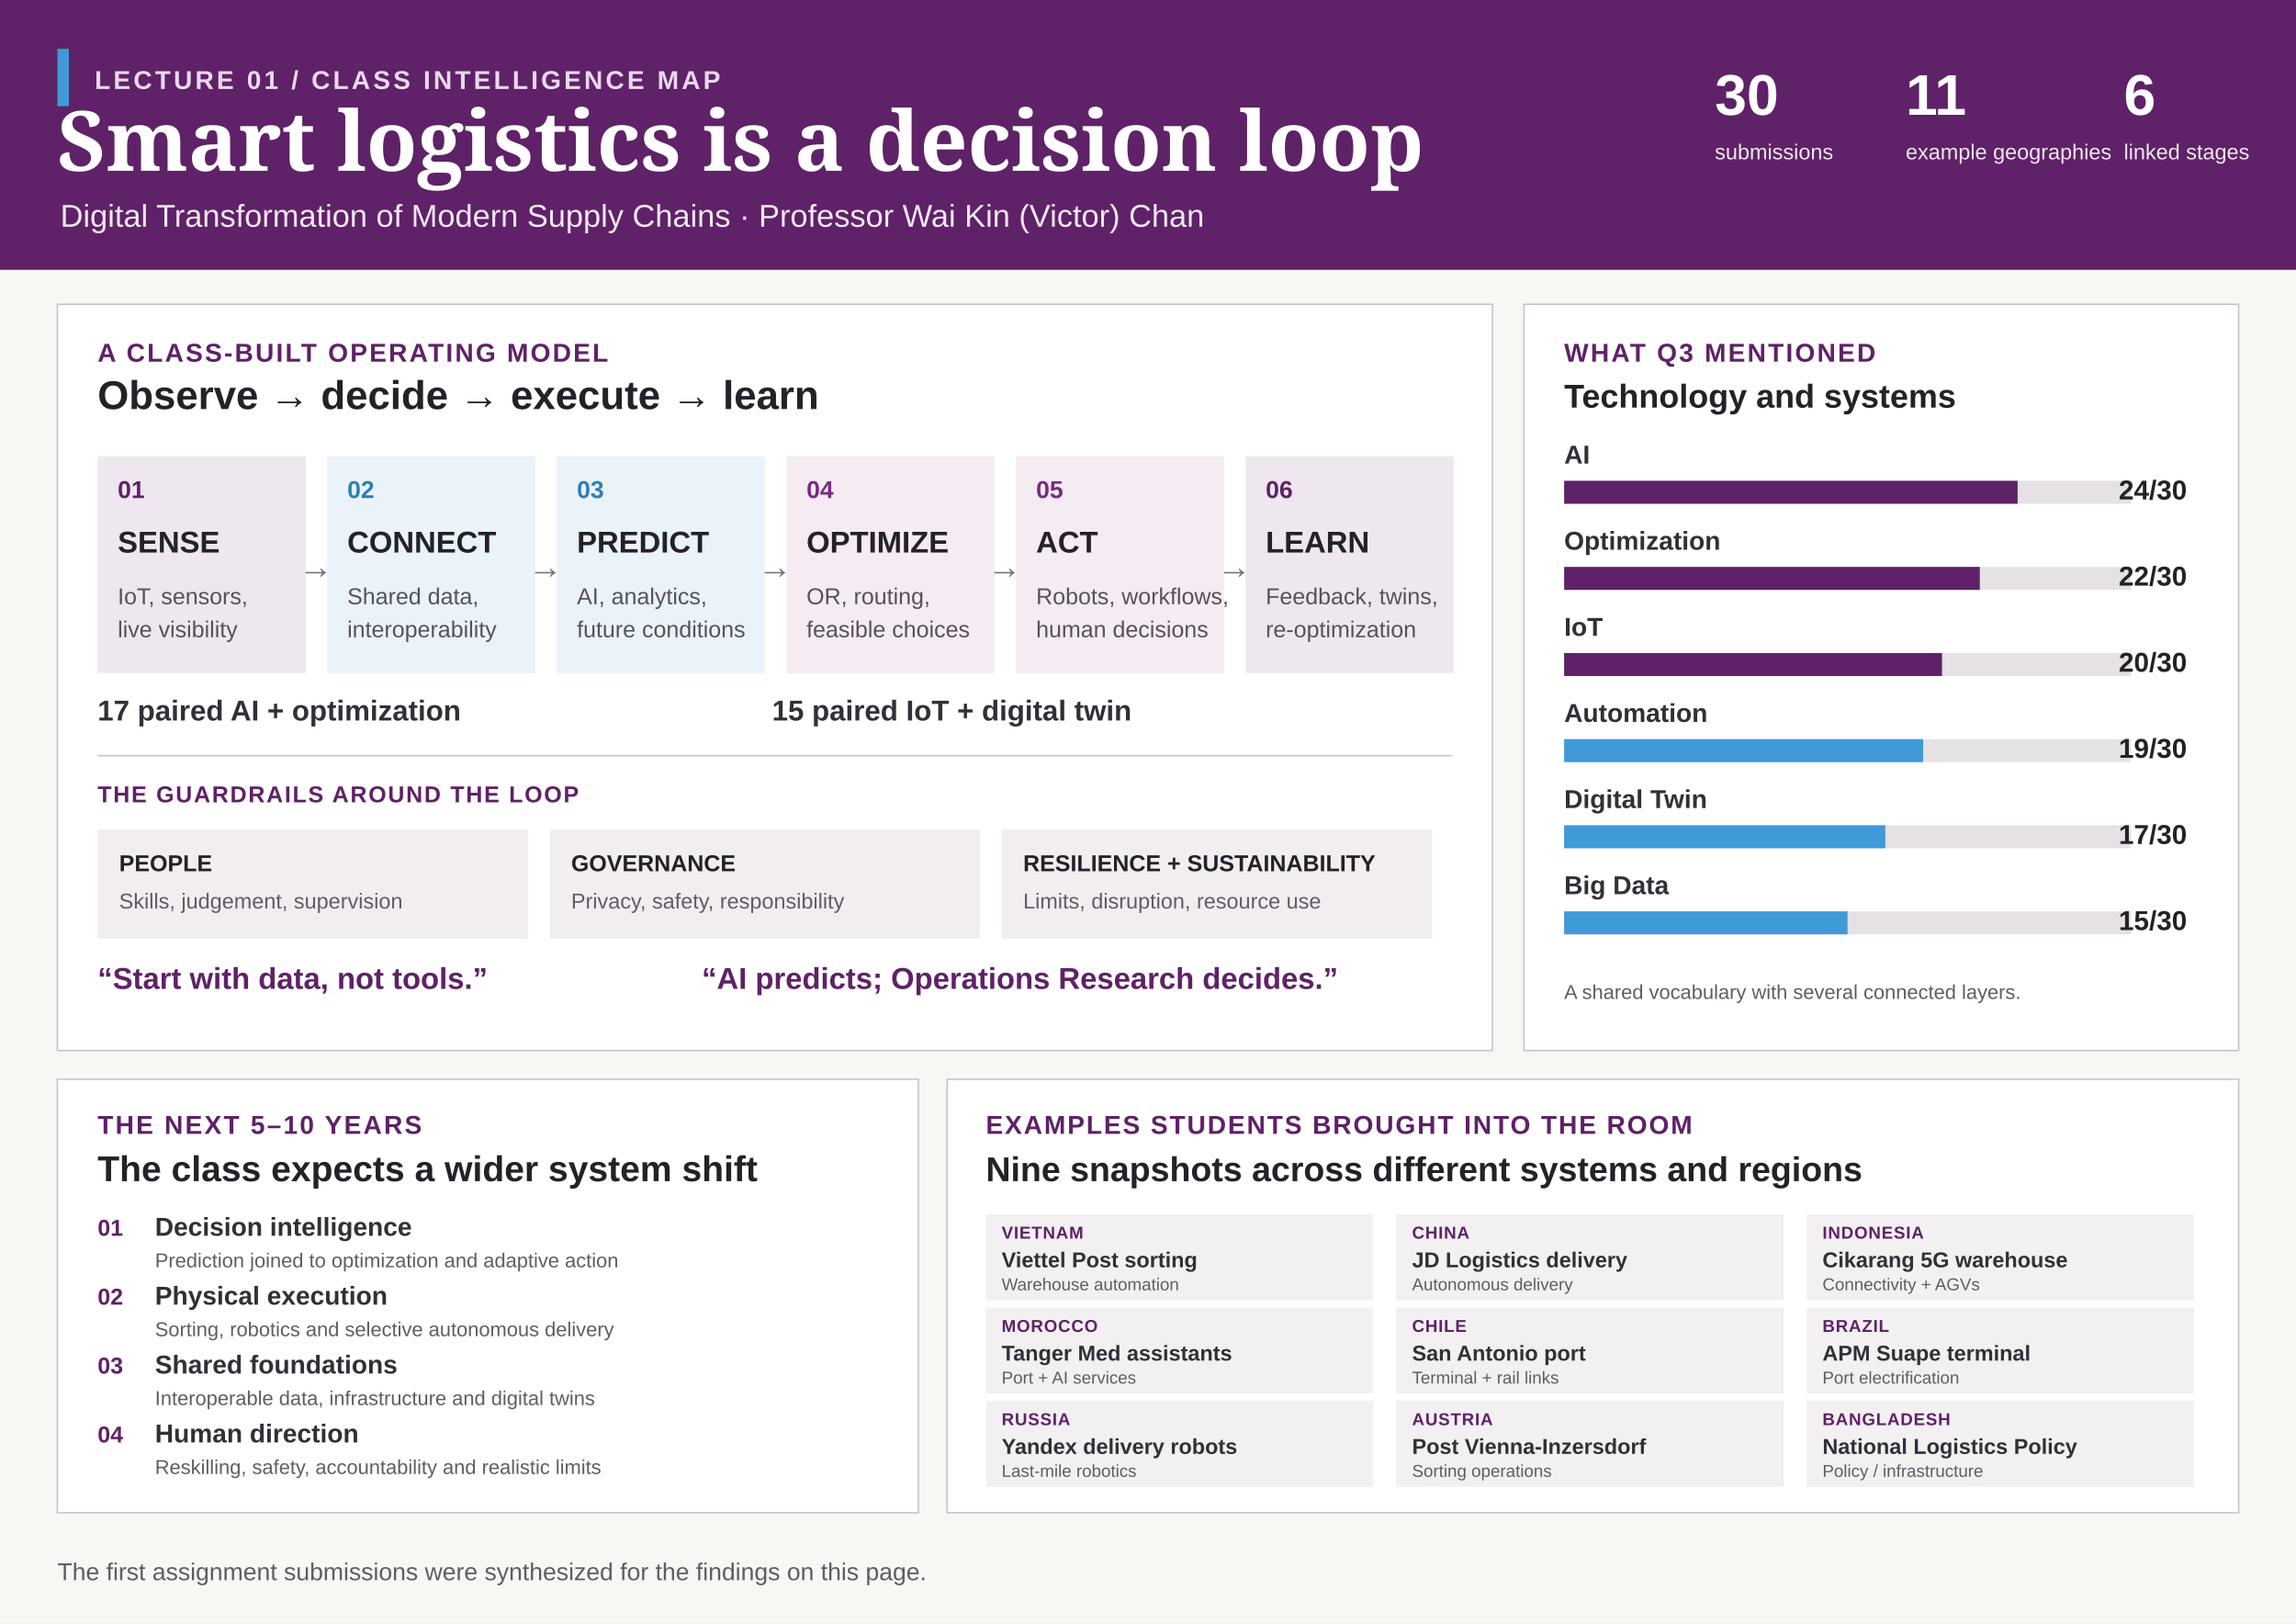
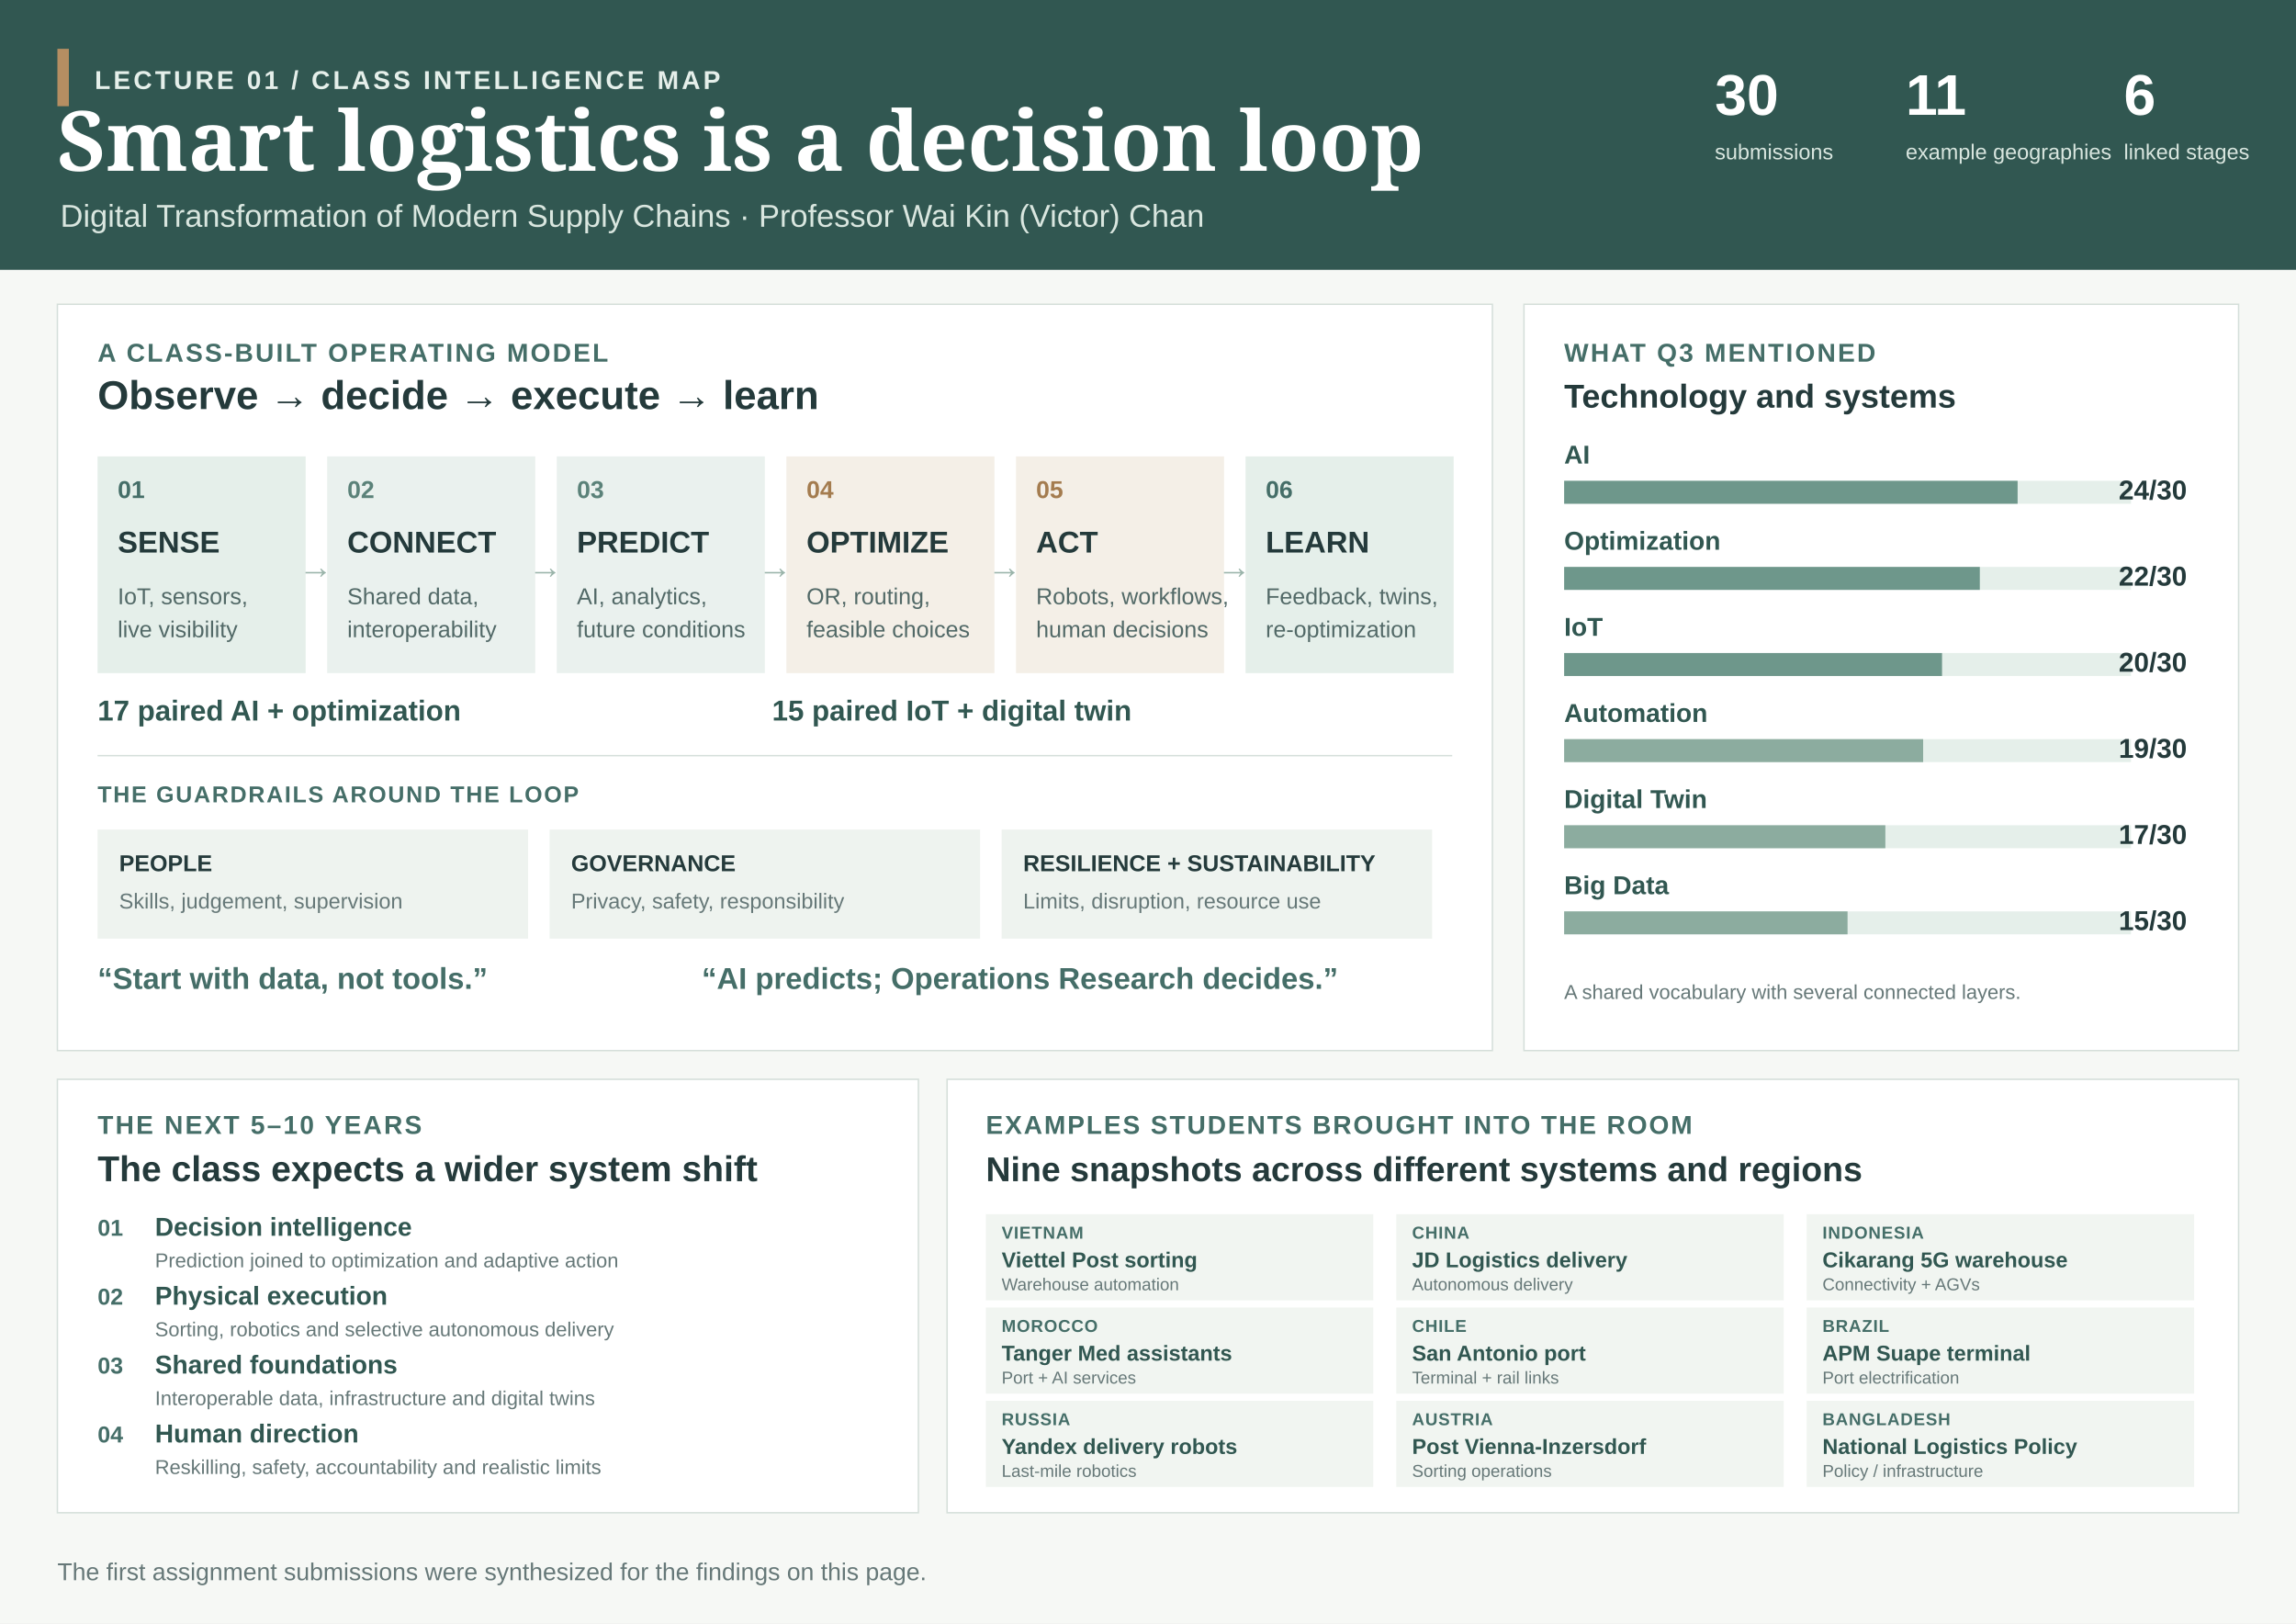
<svg xmlns="http://www.w3.org/2000/svg" width="1600" height="1131" viewBox="0 0 1600 1131" role="img" aria-label="Class Smart Logistics Intelligence Map">
-   <rect x="0" y="0" width="1600" height="1131" rx="0" fill="#F8F7F3" stroke="none" stroke-width="1" />
-   <rect x="0" y="0" width="1600" height="188" rx="0" fill="#5F2167" stroke="none" stroke-width="1" />
-   <rect x="40" y="34" width="8" height="40" rx="0" fill="#409AD8" stroke="none" stroke-width="1" />
-   <text x="66" y="62" fill="#E9D9ED" font-family="Segoe UI, Arial, sans-serif" font-size="18" font-weight="700" text-anchor="start" letter-spacing="2">LECTURE 01  /  CLASS INTELLIGENCE MAP</text>
+   <rect x="0" y="0" width="1600" height="1131" rx="0" fill="#F6F8F5" stroke="none" stroke-width="1" />
+   <rect x="0" y="0" width="1600" height="188" rx="0" fill="#315751" stroke="none" stroke-width="1" />
+   <rect x="40" y="34" width="8" height="40" rx="0" fill="#B58E62" stroke="none" stroke-width="1" />
+   <text x="66" y="62" fill="#E5EFEA" font-family="Segoe UI, Arial, sans-serif" font-size="18" font-weight="700" text-anchor="start" letter-spacing="2">LECTURE 01  /  CLASS INTELLIGENCE MAP</text>
  <text x="40" y="119" fill="#FFFFFF" font-family="Georgia, serif" font-size="58" font-weight="750" text-anchor="start">Smart logistics is a decision loop</text>
-   <text x="42" y="158" fill="#F0E7F1" font-family="Segoe UI, Arial, sans-serif" font-size="22" font-weight="400" text-anchor="start">Digital Transformation of Modern Supply Chains · Professor Wai Kin (Victor) Chan</text>
+   <text x="42" y="158" fill="#D9E6DF" font-family="Segoe UI, Arial, sans-serif" font-size="22" font-weight="400" text-anchor="start">Digital Transformation of Modern Supply Chains · Professor Wai Kin (Victor) Chan</text>
  <text x="1195" y="80" fill="#FFFFFF" font-family="Segoe UI, Arial, sans-serif" font-size="40" font-weight="750" text-anchor="start">30</text>
-   <text x="1195" y="111" fill="#F0E7F1" font-family="Segoe UI, Arial, sans-serif" font-size="15" font-weight="400" text-anchor="start">submissions</text>
+   <text x="1195" y="111" fill="#D9E6DF" font-family="Segoe UI, Arial, sans-serif" font-size="15" font-weight="400" text-anchor="start">submissions</text>
  <text x="1328" y="80" fill="#FFFFFF" font-family="Segoe UI, Arial, sans-serif" font-size="40" font-weight="750" text-anchor="start">11</text>
-   <text x="1328" y="111" fill="#F0E7F1" font-family="Segoe UI, Arial, sans-serif" font-size="15" font-weight="400" text-anchor="start">example geographies</text>
+   <text x="1328" y="111" fill="#D9E6DF" font-family="Segoe UI, Arial, sans-serif" font-size="15" font-weight="400" text-anchor="start">example geographies</text>
  <text x="1480" y="80" fill="#FFFFFF" font-family="Segoe UI, Arial, sans-serif" font-size="40" font-weight="750" text-anchor="start">6</text>
-   <text x="1480" y="111" fill="#F0E7F1" font-family="Segoe UI, Arial, sans-serif" font-size="15" font-weight="400" text-anchor="start">linked stages</text>
-   <rect x="40" y="212" width="1000" height="520" rx="0" fill="#FFFFFF" stroke="#C8C0C9" stroke-width="1" />
-   <text x="68" y="252" fill="#5F2167" font-family="Segoe UI, Arial, sans-serif" font-size="18" font-weight="750" text-anchor="start" letter-spacing="1.4">A CLASS-BUILT OPERATING MODEL</text>
-   <text x="68" y="285" fill="#242129" font-family="Segoe UI, Arial, sans-serif" font-size="28" font-weight="700" text-anchor="start">Observe → decide → execute → learn</text>
-   <rect x="68" y="318" width="145" height="151" rx="0" fill="#EEE7EF" stroke="none" stroke-width="1" />
-   <text x="82" y="347" fill="#5F2167" font-family="Segoe UI, Arial, sans-serif" font-size="17" font-weight="800" text-anchor="start">01</text>
-   <text x="82" y="385" fill="#242129" font-family="Segoe UI, Arial, sans-serif" font-size="21" font-weight="800" text-anchor="start">SENSE</text>
-   <text x="82" y="421" fill="#57515B" font-family="Segoe UI, Arial, sans-serif" font-size="16" font-weight="400" text-anchor="start">IoT, sensors,</text>
-   <text x="82" y="444" fill="#57515B" font-family="Segoe UI, Arial, sans-serif" font-size="16" font-weight="400" text-anchor="start">live visibility</text>
-   <text x="220" y="403" fill="#7A6F7D" font-family="Segoe UI, Arial, sans-serif" font-size="24" font-weight="700" text-anchor="middle">→</text>
-   <rect x="228" y="318" width="145" height="151" rx="0" fill="#EAF3F9" stroke="none" stroke-width="1" />
-   <text x="242" y="347" fill="#2D7FB5" font-family="Segoe UI, Arial, sans-serif" font-size="17" font-weight="800" text-anchor="start">02</text>
-   <text x="242" y="385" fill="#242129" font-family="Segoe UI, Arial, sans-serif" font-size="21" font-weight="800" text-anchor="start">CONNECT</text>
-   <text x="242" y="421" fill="#57515B" font-family="Segoe UI, Arial, sans-serif" font-size="16" font-weight="400" text-anchor="start">Shared data,</text>
-   <text x="242" y="444" fill="#57515B" font-family="Segoe UI, Arial, sans-serif" font-size="16" font-weight="400" text-anchor="start">interoperability</text>
-   <text x="380" y="403" fill="#7A6F7D" font-family="Segoe UI, Arial, sans-serif" font-size="24" font-weight="700" text-anchor="middle">→</text>
-   <rect x="388" y="318" width="145" height="151" rx="0" fill="#EAF3F9" stroke="none" stroke-width="1" />
-   <text x="402" y="347" fill="#2D7FB5" font-family="Segoe UI, Arial, sans-serif" font-size="17" font-weight="800" text-anchor="start">03</text>
-   <text x="402" y="385" fill="#242129" font-family="Segoe UI, Arial, sans-serif" font-size="21" font-weight="800" text-anchor="start">PREDICT</text>
-   <text x="402" y="421" fill="#57515B" font-family="Segoe UI, Arial, sans-serif" font-size="16" font-weight="400" text-anchor="start">AI, analytics,</text>
-   <text x="402" y="444" fill="#57515B" font-family="Segoe UI, Arial, sans-serif" font-size="16" font-weight="400" text-anchor="start">future conditions</text>
-   <text x="540" y="403" fill="#7A6F7D" font-family="Segoe UI, Arial, sans-serif" font-size="24" font-weight="700" text-anchor="middle">→</text>
-   <rect x="548" y="318" width="145" height="151" rx="0" fill="#F4EBF3" stroke="none" stroke-width="1" />
-   <text x="562" y="347" fill="#7A2A83" font-family="Segoe UI, Arial, sans-serif" font-size="17" font-weight="800" text-anchor="start">04</text>
-   <text x="562" y="385" fill="#242129" font-family="Segoe UI, Arial, sans-serif" font-size="21" font-weight="800" text-anchor="start">OPTIMIZE</text>
-   <text x="562" y="421" fill="#57515B" font-family="Segoe UI, Arial, sans-serif" font-size="16" font-weight="400" text-anchor="start">OR, routing,</text>
-   <text x="562" y="444" fill="#57515B" font-family="Segoe UI, Arial, sans-serif" font-size="16" font-weight="400" text-anchor="start">feasible choices</text>
-   <text x="700" y="403" fill="#7A6F7D" font-family="Segoe UI, Arial, sans-serif" font-size="24" font-weight="700" text-anchor="middle">→</text>
-   <rect x="708" y="318" width="145" height="151" rx="0" fill="#F4EBF3" stroke="none" stroke-width="1" />
-   <text x="722" y="347" fill="#7A2A83" font-family="Segoe UI, Arial, sans-serif" font-size="17" font-weight="800" text-anchor="start">05</text>
-   <text x="722" y="385" fill="#242129" font-family="Segoe UI, Arial, sans-serif" font-size="21" font-weight="800" text-anchor="start">ACT</text>
-   <text x="722" y="421" fill="#57515B" font-family="Segoe UI, Arial, sans-serif" font-size="16" font-weight="400" text-anchor="start">Robots, workflows,</text>
-   <text x="722" y="444" fill="#57515B" font-family="Segoe UI, Arial, sans-serif" font-size="16" font-weight="400" text-anchor="start">human decisions</text>
-   <text x="860" y="403" fill="#7A6F7D" font-family="Segoe UI, Arial, sans-serif" font-size="24" font-weight="700" text-anchor="middle">→</text>
-   <rect x="868" y="318" width="145" height="151" rx="0" fill="#EEE7EF" stroke="none" stroke-width="1" />
-   <text x="882" y="347" fill="#5F2167" font-family="Segoe UI, Arial, sans-serif" font-size="17" font-weight="800" text-anchor="start">06</text>
-   <text x="882" y="385" fill="#242129" font-family="Segoe UI, Arial, sans-serif" font-size="21" font-weight="800" text-anchor="start">LEARN</text>
-   <text x="882" y="421" fill="#57515B" font-family="Segoe UI, Arial, sans-serif" font-size="16" font-weight="400" text-anchor="start">Feedback, twins,</text>
-   <text x="882" y="444" fill="#57515B" font-family="Segoe UI, Arial, sans-serif" font-size="16" font-weight="400" text-anchor="start">re-optimization</text>
-   <text x="68" y="502" fill="#332F38" font-family="Segoe UI, Arial, sans-serif" font-size="20" font-weight="750" text-anchor="start">17 paired AI + optimization</text>
-   <text x="538" y="502" fill="#332F38" font-family="Segoe UI, Arial, sans-serif" font-size="20" font-weight="750" text-anchor="start">15 paired IoT + digital twin</text>
-   <rect x="68" y="526" width="944" height="1" rx="0" fill="#C8C0C9" stroke="none" stroke-width="1" />
-   <text x="68" y="559" fill="#5F2167" font-family="Segoe UI, Arial, sans-serif" font-size="16" font-weight="750" text-anchor="start" letter-spacing="1.1">THE GUARDRAILS AROUND THE LOOP</text>
-   <rect x="68" y="578" width="300" height="76" rx="0" fill="#F1EDF1" stroke="none" stroke-width="1" />
-   <text x="83" y="607" fill="#242129" font-family="Segoe UI, Arial, sans-serif" font-size="16" font-weight="800" text-anchor="start">PEOPLE</text>
-   <text x="83" y="633" fill="#625B66" font-family="Segoe UI, Arial, sans-serif" font-size="15" font-weight="400" text-anchor="start">Skills, judgement, supervision</text>
-   <rect x="383" y="578" width="300" height="76" rx="0" fill="#F1EDF1" stroke="none" stroke-width="1" />
-   <text x="398" y="607" fill="#242129" font-family="Segoe UI, Arial, sans-serif" font-size="16" font-weight="800" text-anchor="start">GOVERNANCE</text>
-   <text x="398" y="633" fill="#625B66" font-family="Segoe UI, Arial, sans-serif" font-size="15" font-weight="400" text-anchor="start">Privacy, safety, responsibility</text>
-   <rect x="698" y="578" width="300" height="76" rx="0" fill="#F1EDF1" stroke="none" stroke-width="1" />
-   <text x="713" y="607" fill="#242129" font-family="Segoe UI, Arial, sans-serif" font-size="16" font-weight="800" text-anchor="start">RESILIENCE + SUSTAINABILITY</text>
-   <text x="713" y="633" fill="#625B66" font-family="Segoe UI, Arial, sans-serif" font-size="15" font-weight="400" text-anchor="start">Limits, disruption, resource use</text>
-   <text x="68" y="689" fill="#5F2167" font-family="Segoe UI, Arial, sans-serif" font-size="21" font-weight="650" text-anchor="start">“Start with data, not tools.”</text>
-   <text x="489" y="689" fill="#5F2167" font-family="Segoe UI, Arial, sans-serif" font-size="21" font-weight="650" text-anchor="start">“AI predicts; Operations Research decides.”</text>
-   <rect x="1062" y="212" width="498" height="520" rx="0" fill="#FFFFFF" stroke="#C8C0C9" stroke-width="1" />
-   <text x="1090" y="252" fill="#5F2167" font-family="Segoe UI, Arial, sans-serif" font-size="18" font-weight="750" text-anchor="start" letter-spacing="1.4">WHAT Q3 MENTIONED</text>
-   <text x="1090" y="284" fill="#242129" font-family="Segoe UI, Arial, sans-serif" font-size="23" font-weight="700" text-anchor="start">Technology and systems</text>
-   <text x="1090" y="323" fill="#332F38" font-family="Segoe UI, Arial, sans-serif" font-size="18" font-weight="650" text-anchor="start">AI</text>
-   <rect x="1090" y="335" width="395" height="16" rx="0" fill="#E5E1E5" stroke="none" stroke-width="1" />
-   <rect x="1090" y="335" width="316.0" height="16" rx="0" fill="#5F2167" stroke="none" stroke-width="1" />
-   <text x="1524" y="348" fill="#242129" font-family="Segoe UI, Arial, sans-serif" font-size="19" font-weight="750" text-anchor="end">24/30</text>
-   <text x="1090" y="383" fill="#332F38" font-family="Segoe UI, Arial, sans-serif" font-size="18" font-weight="650" text-anchor="start">Optimization</text>
-   <rect x="1090" y="395" width="395" height="16" rx="0" fill="#E5E1E5" stroke="none" stroke-width="1" />
-   <rect x="1090" y="395" width="289.667" height="16" rx="0" fill="#5F2167" stroke="none" stroke-width="1" />
-   <text x="1524" y="408" fill="#242129" font-family="Segoe UI, Arial, sans-serif" font-size="19" font-weight="750" text-anchor="end">22/30</text>
-   <text x="1090" y="443" fill="#332F38" font-family="Segoe UI, Arial, sans-serif" font-size="18" font-weight="650" text-anchor="start">IoT</text>
-   <rect x="1090" y="455" width="395" height="16" rx="0" fill="#E5E1E5" stroke="none" stroke-width="1" />
-   <rect x="1090" y="455" width="263.333" height="16" rx="0" fill="#5F2167" stroke="none" stroke-width="1" />
-   <text x="1524" y="468" fill="#242129" font-family="Segoe UI, Arial, sans-serif" font-size="19" font-weight="750" text-anchor="end">20/30</text>
-   <text x="1090" y="503" fill="#332F38" font-family="Segoe UI, Arial, sans-serif" font-size="18" font-weight="650" text-anchor="start">Automation</text>
-   <rect x="1090" y="515" width="395" height="16" rx="0" fill="#E5E1E5" stroke="none" stroke-width="1" />
-   <rect x="1090" y="515" width="250.167" height="16" rx="0" fill="#409AD8" stroke="none" stroke-width="1" />
-   <text x="1524" y="528" fill="#242129" font-family="Segoe UI, Arial, sans-serif" font-size="19" font-weight="750" text-anchor="end">19/30</text>
-   <text x="1090" y="563" fill="#332F38" font-family="Segoe UI, Arial, sans-serif" font-size="18" font-weight="650" text-anchor="start">Digital Twin</text>
-   <rect x="1090" y="575" width="395" height="16" rx="0" fill="#E5E1E5" stroke="none" stroke-width="1" />
-   <rect x="1090" y="575" width="223.833" height="16" rx="0" fill="#409AD8" stroke="none" stroke-width="1" />
-   <text x="1524" y="588" fill="#242129" font-family="Segoe UI, Arial, sans-serif" font-size="19" font-weight="750" text-anchor="end">17/30</text>
-   <text x="1090" y="623" fill="#332F38" font-family="Segoe UI, Arial, sans-serif" font-size="18" font-weight="650" text-anchor="start">Big Data</text>
-   <rect x="1090" y="635" width="395" height="16" rx="0" fill="#E5E1E5" stroke="none" stroke-width="1" />
-   <rect x="1090" y="635" width="197.5" height="16" rx="0" fill="#409AD8" stroke="none" stroke-width="1" />
-   <text x="1524" y="648" fill="#242129" font-family="Segoe UI, Arial, sans-serif" font-size="19" font-weight="750" text-anchor="end">15/30</text>
-   <text x="1090" y="696" fill="#625B66" font-family="Segoe UI, Arial, sans-serif" font-size="14" font-weight="400" text-anchor="start">A shared vocabulary with several connected layers.</text>
-   <rect x="40" y="752" width="600" height="302" rx="0" fill="#FFFFFF" stroke="#C8C0C9" stroke-width="1" />
-   <text x="68" y="790" fill="#5F2167" font-family="Segoe UI, Arial, sans-serif" font-size="18" font-weight="750" text-anchor="start" letter-spacing="1.4">THE NEXT 5–10 YEARS</text>
-   <text x="68" y="823" fill="#242129" font-family="Segoe UI, Arial, sans-serif" font-size="25" font-weight="700" text-anchor="start">The class expects a wider system shift</text>
-   <text x="68" y="861" fill="#5F2167" font-family="Segoe UI, Arial, sans-serif" font-size="16" font-weight="800" text-anchor="start">01</text>
-   <text x="108" y="861" fill="#332F38" font-family="Segoe UI, Arial, sans-serif" font-size="18" font-weight="700" text-anchor="start">Decision intelligence</text>
-   <text x="108" y="883" fill="#625B66" font-family="Segoe UI, Arial, sans-serif" font-size="14" font-weight="400" text-anchor="start">Prediction joined to optimization and adaptive action</text>
-   <text x="68" y="909" fill="#5F2167" font-family="Segoe UI, Arial, sans-serif" font-size="16" font-weight="800" text-anchor="start">02</text>
-   <text x="108" y="909" fill="#332F38" font-family="Segoe UI, Arial, sans-serif" font-size="18" font-weight="700" text-anchor="start">Physical execution</text>
-   <text x="108" y="931" fill="#625B66" font-family="Segoe UI, Arial, sans-serif" font-size="14" font-weight="400" text-anchor="start">Sorting, robotics and selective autonomous delivery</text>
-   <text x="68" y="957" fill="#5F2167" font-family="Segoe UI, Arial, sans-serif" font-size="16" font-weight="800" text-anchor="start">03</text>
-   <text x="108" y="957" fill="#332F38" font-family="Segoe UI, Arial, sans-serif" font-size="18" font-weight="700" text-anchor="start">Shared foundations</text>
-   <text x="108" y="979" fill="#625B66" font-family="Segoe UI, Arial, sans-serif" font-size="14" font-weight="400" text-anchor="start">Interoperable data, infrastructure and digital twins</text>
-   <text x="68" y="1005" fill="#5F2167" font-family="Segoe UI, Arial, sans-serif" font-size="16" font-weight="800" text-anchor="start">04</text>
-   <text x="108" y="1005" fill="#332F38" font-family="Segoe UI, Arial, sans-serif" font-size="18" font-weight="700" text-anchor="start">Human direction</text>
-   <text x="108" y="1027" fill="#625B66" font-family="Segoe UI, Arial, sans-serif" font-size="14" font-weight="400" text-anchor="start">Reskilling, safety, accountability and realistic limits</text>
-   <rect x="660" y="752" width="900" height="302" rx="0" fill="#FFFFFF" stroke="#C8C0C9" stroke-width="1" />
-   <text x="687" y="790" fill="#5F2167" font-family="Segoe UI, Arial, sans-serif" font-size="18" font-weight="750" text-anchor="start" letter-spacing="1.2">EXAMPLES STUDENTS BROUGHT INTO THE ROOM</text>
-   <text x="687" y="823" fill="#242129" font-family="Segoe UI, Arial, sans-serif" font-size="24" font-weight="700" text-anchor="start">Nine snapshots across different systems and regions</text>
-   <rect x="687" y="846" width="270" height="60" rx="0" fill="#F3F0F2" stroke="none" stroke-width="1" />
-   <text x="698" y="863" fill="#5F2167" font-family="Segoe UI, Arial, sans-serif" font-size="12" font-weight="800" text-anchor="start" letter-spacing="0.5">VIETNAM</text>
-   <text x="698" y="883" fill="#332F38" font-family="Segoe UI, Arial, sans-serif" font-size="15" font-weight="650" text-anchor="start">Viettel Post sorting</text>
-   <text x="698" y="899" fill="#625B66" font-family="Segoe UI, Arial, sans-serif" font-size="12" font-weight="400" text-anchor="start">Warehouse automation</text>
-   <rect x="973" y="846" width="270" height="60" rx="0" fill="#F3F0F2" stroke="none" stroke-width="1" />
-   <text x="984" y="863" fill="#5F2167" font-family="Segoe UI, Arial, sans-serif" font-size="12" font-weight="800" text-anchor="start" letter-spacing="0.5">CHINA</text>
-   <text x="984" y="883" fill="#332F38" font-family="Segoe UI, Arial, sans-serif" font-size="15" font-weight="650" text-anchor="start">JD Logistics delivery</text>
-   <text x="984" y="899" fill="#625B66" font-family="Segoe UI, Arial, sans-serif" font-size="12" font-weight="400" text-anchor="start">Autonomous delivery</text>
-   <rect x="1259" y="846" width="270" height="60" rx="0" fill="#F3F0F2" stroke="none" stroke-width="1" />
-   <text x="1270" y="863" fill="#5F2167" font-family="Segoe UI, Arial, sans-serif" font-size="12" font-weight="800" text-anchor="start" letter-spacing="0.5">INDONESIA</text>
-   <text x="1270" y="883" fill="#332F38" font-family="Segoe UI, Arial, sans-serif" font-size="15" font-weight="650" text-anchor="start">Cikarang 5G warehouse</text>
-   <text x="1270" y="899" fill="#625B66" font-family="Segoe UI, Arial, sans-serif" font-size="12" font-weight="400" text-anchor="start">Connectivity + AGVs</text>
-   <rect x="687" y="911" width="270" height="60" rx="0" fill="#F3F0F2" stroke="none" stroke-width="1" />
-   <text x="698" y="928" fill="#5F2167" font-family="Segoe UI, Arial, sans-serif" font-size="12" font-weight="800" text-anchor="start" letter-spacing="0.5">MOROCCO</text>
-   <text x="698" y="948" fill="#332F38" font-family="Segoe UI, Arial, sans-serif" font-size="15" font-weight="650" text-anchor="start">Tanger Med assistants</text>
-   <text x="698" y="964" fill="#625B66" font-family="Segoe UI, Arial, sans-serif" font-size="12" font-weight="400" text-anchor="start">Port + AI services</text>
-   <rect x="973" y="911" width="270" height="60" rx="0" fill="#F3F0F2" stroke="none" stroke-width="1" />
-   <text x="984" y="928" fill="#5F2167" font-family="Segoe UI, Arial, sans-serif" font-size="12" font-weight="800" text-anchor="start" letter-spacing="0.5">CHILE</text>
-   <text x="984" y="948" fill="#332F38" font-family="Segoe UI, Arial, sans-serif" font-size="15" font-weight="650" text-anchor="start">San Antonio port</text>
-   <text x="984" y="964" fill="#625B66" font-family="Segoe UI, Arial, sans-serif" font-size="12" font-weight="400" text-anchor="start">Terminal + rail links</text>
-   <rect x="1259" y="911" width="270" height="60" rx="0" fill="#F3F0F2" stroke="none" stroke-width="1" />
-   <text x="1270" y="928" fill="#5F2167" font-family="Segoe UI, Arial, sans-serif" font-size="12" font-weight="800" text-anchor="start" letter-spacing="0.5">BRAZIL</text>
-   <text x="1270" y="948" fill="#332F38" font-family="Segoe UI, Arial, sans-serif" font-size="15" font-weight="650" text-anchor="start">APM Suape terminal</text>
-   <text x="1270" y="964" fill="#625B66" font-family="Segoe UI, Arial, sans-serif" font-size="12" font-weight="400" text-anchor="start">Port electrification</text>
-   <rect x="687" y="976" width="270" height="60" rx="0" fill="#F3F0F2" stroke="none" stroke-width="1" />
-   <text x="698" y="993" fill="#5F2167" font-family="Segoe UI, Arial, sans-serif" font-size="12" font-weight="800" text-anchor="start" letter-spacing="0.5">RUSSIA</text>
-   <text x="698" y="1013" fill="#332F38" font-family="Segoe UI, Arial, sans-serif" font-size="15" font-weight="650" text-anchor="start">Yandex delivery robots</text>
-   <text x="698" y="1029" fill="#625B66" font-family="Segoe UI, Arial, sans-serif" font-size="12" font-weight="400" text-anchor="start">Last-mile robotics</text>
-   <rect x="973" y="976" width="270" height="60" rx="0" fill="#F3F0F2" stroke="none" stroke-width="1" />
-   <text x="984" y="993" fill="#5F2167" font-family="Segoe UI, Arial, sans-serif" font-size="12" font-weight="800" text-anchor="start" letter-spacing="0.5">AUSTRIA</text>
-   <text x="984" y="1013" fill="#332F38" font-family="Segoe UI, Arial, sans-serif" font-size="15" font-weight="650" text-anchor="start">Post Vienna-Inzersdorf</text>
-   <text x="984" y="1029" fill="#625B66" font-family="Segoe UI, Arial, sans-serif" font-size="12" font-weight="400" text-anchor="start">Sorting operations</text>
-   <rect x="1259" y="976" width="270" height="60" rx="0" fill="#F3F0F2" stroke="none" stroke-width="1" />
-   <text x="1270" y="993" fill="#5F2167" font-family="Segoe UI, Arial, sans-serif" font-size="12" font-weight="800" text-anchor="start" letter-spacing="0.5">BANGLADESH</text>
-   <text x="1270" y="1013" fill="#332F38" font-family="Segoe UI, Arial, sans-serif" font-size="15" font-weight="650" text-anchor="start">National Logistics Policy</text>
-   <text x="1270" y="1029" fill="#625B66" font-family="Segoe UI, Arial, sans-serif" font-size="12" font-weight="400" text-anchor="start">Policy / infrastructure</text>
-   <text x="40" y="1101" fill="#625B66" font-family="Segoe UI, Arial, sans-serif" font-size="17" font-weight="400" text-anchor="start">The first assignment submissions were synthesized for the findings on this page.</text>
+   <text x="1480" y="111" fill="#D9E6DF" font-family="Segoe UI, Arial, sans-serif" font-size="15" font-weight="400" text-anchor="start">linked stages</text>
+   <rect x="40" y="212" width="1000" height="520" rx="0" fill="#FFFFFF" stroke="#D5DFDA" stroke-width="1" />
+   <text x="68" y="252" fill="#456E68" font-family="Segoe UI, Arial, sans-serif" font-size="18" font-weight="750" text-anchor="start" letter-spacing="1.4">A CLASS-BUILT OPERATING MODEL</text>
+   <text x="68" y="285" fill="#243A3B" font-family="Segoe UI, Arial, sans-serif" font-size="28" font-weight="700" text-anchor="start">Observe → decide → execute → learn</text>
+   <rect x="68" y="318" width="145" height="151" rx="0" fill="#E5EFEA" stroke="none" stroke-width="1" />
+   <text x="82" y="347" fill="#456E68" font-family="Segoe UI, Arial, sans-serif" font-size="17" font-weight="800" text-anchor="start">01</text>
+   <text x="82" y="385" fill="#243A3B" font-family="Segoe UI, Arial, sans-serif" font-size="21" font-weight="800" text-anchor="start">SENSE</text>
+   <text x="82" y="421" fill="#526967" font-family="Segoe UI, Arial, sans-serif" font-size="16" font-weight="400" text-anchor="start">IoT, sensors,</text>
+   <text x="82" y="444" fill="#526967" font-family="Segoe UI, Arial, sans-serif" font-size="16" font-weight="400" text-anchor="start">live visibility</text>
+   <text x="220" y="403" fill="#9AB4AA" font-family="Segoe UI, Arial, sans-serif" font-size="24" font-weight="700" text-anchor="middle">→</text>
+   <rect x="228" y="318" width="145" height="151" rx="0" fill="#EAF1EE" stroke="none" stroke-width="1" />
+   <text x="242" y="347" fill="#5B8279" font-family="Segoe UI, Arial, sans-serif" font-size="17" font-weight="800" text-anchor="start">02</text>
+   <text x="242" y="385" fill="#243A3B" font-family="Segoe UI, Arial, sans-serif" font-size="21" font-weight="800" text-anchor="start">CONNECT</text>
+   <text x="242" y="421" fill="#526967" font-family="Segoe UI, Arial, sans-serif" font-size="16" font-weight="400" text-anchor="start">Shared data,</text>
+   <text x="242" y="444" fill="#526967" font-family="Segoe UI, Arial, sans-serif" font-size="16" font-weight="400" text-anchor="start">interoperability</text>
+   <text x="380" y="403" fill="#9AB4AA" font-family="Segoe UI, Arial, sans-serif" font-size="24" font-weight="700" text-anchor="middle">→</text>
+   <rect x="388" y="318" width="145" height="151" rx="0" fill="#EAF1EE" stroke="none" stroke-width="1" />
+   <text x="402" y="347" fill="#5B8279" font-family="Segoe UI, Arial, sans-serif" font-size="17" font-weight="800" text-anchor="start">03</text>
+   <text x="402" y="385" fill="#243A3B" font-family="Segoe UI, Arial, sans-serif" font-size="21" font-weight="800" text-anchor="start">PREDICT</text>
+   <text x="402" y="421" fill="#526967" font-family="Segoe UI, Arial, sans-serif" font-size="16" font-weight="400" text-anchor="start">AI, analytics,</text>
+   <text x="402" y="444" fill="#526967" font-family="Segoe UI, Arial, sans-serif" font-size="16" font-weight="400" text-anchor="start">future conditions</text>
+   <text x="540" y="403" fill="#9AB4AA" font-family="Segoe UI, Arial, sans-serif" font-size="24" font-weight="700" text-anchor="middle">→</text>
+   <rect x="548" y="318" width="145" height="151" rx="0" fill="#F4EFE7" stroke="none" stroke-width="1" />
+   <text x="562" y="347" fill="#A47C4F" font-family="Segoe UI, Arial, sans-serif" font-size="17" font-weight="800" text-anchor="start">04</text>
+   <text x="562" y="385" fill="#243A3B" font-family="Segoe UI, Arial, sans-serif" font-size="21" font-weight="800" text-anchor="start">OPTIMIZE</text>
+   <text x="562" y="421" fill="#526967" font-family="Segoe UI, Arial, sans-serif" font-size="16" font-weight="400" text-anchor="start">OR, routing,</text>
+   <text x="562" y="444" fill="#526967" font-family="Segoe UI, Arial, sans-serif" font-size="16" font-weight="400" text-anchor="start">feasible choices</text>
+   <text x="700" y="403" fill="#9AB4AA" font-family="Segoe UI, Arial, sans-serif" font-size="24" font-weight="700" text-anchor="middle">→</text>
+   <rect x="708" y="318" width="145" height="151" rx="0" fill="#F4EFE7" stroke="none" stroke-width="1" />
+   <text x="722" y="347" fill="#A47C4F" font-family="Segoe UI, Arial, sans-serif" font-size="17" font-weight="800" text-anchor="start">05</text>
+   <text x="722" y="385" fill="#243A3B" font-family="Segoe UI, Arial, sans-serif" font-size="21" font-weight="800" text-anchor="start">ACT</text>
+   <text x="722" y="421" fill="#526967" font-family="Segoe UI, Arial, sans-serif" font-size="16" font-weight="400" text-anchor="start">Robots, workflows,</text>
+   <text x="722" y="444" fill="#526967" font-family="Segoe UI, Arial, sans-serif" font-size="16" font-weight="400" text-anchor="start">human decisions</text>
+   <text x="860" y="403" fill="#9AB4AA" font-family="Segoe UI, Arial, sans-serif" font-size="24" font-weight="700" text-anchor="middle">→</text>
+   <rect x="868" y="318" width="145" height="151" rx="0" fill="#E5EFEA" stroke="none" stroke-width="1" />
+   <text x="882" y="347" fill="#456E68" font-family="Segoe UI, Arial, sans-serif" font-size="17" font-weight="800" text-anchor="start">06</text>
+   <text x="882" y="385" fill="#243A3B" font-family="Segoe UI, Arial, sans-serif" font-size="21" font-weight="800" text-anchor="start">LEARN</text>
+   <text x="882" y="421" fill="#526967" font-family="Segoe UI, Arial, sans-serif" font-size="16" font-weight="400" text-anchor="start">Feedback, twins,</text>
+   <text x="882" y="444" fill="#526967" font-family="Segoe UI, Arial, sans-serif" font-size="16" font-weight="400" text-anchor="start">re-optimization</text>
+   <text x="68" y="502" fill="#315751" font-family="Segoe UI, Arial, sans-serif" font-size="20" font-weight="750" text-anchor="start">17 paired AI + optimization</text>
+   <text x="538" y="502" fill="#315751" font-family="Segoe UI, Arial, sans-serif" font-size="20" font-weight="750" text-anchor="start">15 paired IoT + digital twin</text>
+   <rect x="68" y="526" width="944" height="1" rx="0" fill="#D5DFDA" stroke="none" stroke-width="1" />
+   <text x="68" y="559" fill="#456E68" font-family="Segoe UI, Arial, sans-serif" font-size="16" font-weight="750" text-anchor="start" letter-spacing="1.1">THE GUARDRAILS AROUND THE LOOP</text>
+   <rect x="68" y="578" width="300" height="76" rx="0" fill="#EEF3EF" stroke="none" stroke-width="1" />
+   <text x="83" y="607" fill="#243A3B" font-family="Segoe UI, Arial, sans-serif" font-size="16" font-weight="800" text-anchor="start">PEOPLE</text>
+   <text x="83" y="633" fill="#667878" font-family="Segoe UI, Arial, sans-serif" font-size="15" font-weight="400" text-anchor="start">Skills, judgement, supervision</text>
+   <rect x="383" y="578" width="300" height="76" rx="0" fill="#EEF3EF" stroke="none" stroke-width="1" />
+   <text x="398" y="607" fill="#243A3B" font-family="Segoe UI, Arial, sans-serif" font-size="16" font-weight="800" text-anchor="start">GOVERNANCE</text>
+   <text x="398" y="633" fill="#667878" font-family="Segoe UI, Arial, sans-serif" font-size="15" font-weight="400" text-anchor="start">Privacy, safety, responsibility</text>
+   <rect x="698" y="578" width="300" height="76" rx="0" fill="#EEF3EF" stroke="none" stroke-width="1" />
+   <text x="713" y="607" fill="#243A3B" font-family="Segoe UI, Arial, sans-serif" font-size="16" font-weight="800" text-anchor="start">RESILIENCE + SUSTAINABILITY</text>
+   <text x="713" y="633" fill="#667878" font-family="Segoe UI, Arial, sans-serif" font-size="15" font-weight="400" text-anchor="start">Limits, disruption, resource use</text>
+   <text x="68" y="689" fill="#456E68" font-family="Segoe UI, Arial, sans-serif" font-size="21" font-weight="650" text-anchor="start">“Start with data, not tools.”</text>
+   <text x="489" y="689" fill="#456E68" font-family="Segoe UI, Arial, sans-serif" font-size="21" font-weight="650" text-anchor="start">“AI predicts; Operations Research decides.”</text>
+   <rect x="1062" y="212" width="498" height="520" rx="0" fill="#FFFFFF" stroke="#D5DFDA" stroke-width="1" />
+   <text x="1090" y="252" fill="#456E68" font-family="Segoe UI, Arial, sans-serif" font-size="18" font-weight="750" text-anchor="start" letter-spacing="1.4">WHAT Q3 MENTIONED</text>
+   <text x="1090" y="284" fill="#243A3B" font-family="Segoe UI, Arial, sans-serif" font-size="23" font-weight="700" text-anchor="start">Technology and systems</text>
+   <text x="1090" y="323" fill="#315751" font-family="Segoe UI, Arial, sans-serif" font-size="18" font-weight="650" text-anchor="start">AI</text>
+   <rect x="1090" y="335" width="395" height="16" rx="0" fill="#E5EFEA" stroke="none" stroke-width="1" />
+   <rect x="1090" y="335" width="316.0" height="16" rx="0" fill="#6E978B" stroke="none" stroke-width="1" />
+   <text x="1524" y="348" fill="#243A3B" font-family="Segoe UI, Arial, sans-serif" font-size="19" font-weight="750" text-anchor="end">24/30</text>
+   <text x="1090" y="383" fill="#315751" font-family="Segoe UI, Arial, sans-serif" font-size="18" font-weight="650" text-anchor="start">Optimization</text>
+   <rect x="1090" y="395" width="395" height="16" rx="0" fill="#E5EFEA" stroke="none" stroke-width="1" />
+   <rect x="1090" y="395" width="289.667" height="16" rx="0" fill="#6E978B" stroke="none" stroke-width="1" />
+   <text x="1524" y="408" fill="#243A3B" font-family="Segoe UI, Arial, sans-serif" font-size="19" font-weight="750" text-anchor="end">22/30</text>
+   <text x="1090" y="443" fill="#315751" font-family="Segoe UI, Arial, sans-serif" font-size="18" font-weight="650" text-anchor="start">IoT</text>
+   <rect x="1090" y="455" width="395" height="16" rx="0" fill="#E5EFEA" stroke="none" stroke-width="1" />
+   <rect x="1090" y="455" width="263.333" height="16" rx="0" fill="#6E978B" stroke="none" stroke-width="1" />
+   <text x="1524" y="468" fill="#243A3B" font-family="Segoe UI, Arial, sans-serif" font-size="19" font-weight="750" text-anchor="end">20/30</text>
+   <text x="1090" y="503" fill="#315751" font-family="Segoe UI, Arial, sans-serif" font-size="18" font-weight="650" text-anchor="start">Automation</text>
+   <rect x="1090" y="515" width="395" height="16" rx="0" fill="#E5EFEA" stroke="none" stroke-width="1" />
+   <rect x="1090" y="515" width="250.167" height="16" rx="0" fill="#8CAC9F" stroke="none" stroke-width="1" />
+   <text x="1524" y="528" fill="#243A3B" font-family="Segoe UI, Arial, sans-serif" font-size="19" font-weight="750" text-anchor="end">19/30</text>
+   <text x="1090" y="563" fill="#315751" font-family="Segoe UI, Arial, sans-serif" font-size="18" font-weight="650" text-anchor="start">Digital Twin</text>
+   <rect x="1090" y="575" width="395" height="16" rx="0" fill="#E5EFEA" stroke="none" stroke-width="1" />
+   <rect x="1090" y="575" width="223.833" height="16" rx="0" fill="#8CAC9F" stroke="none" stroke-width="1" />
+   <text x="1524" y="588" fill="#243A3B" font-family="Segoe UI, Arial, sans-serif" font-size="19" font-weight="750" text-anchor="end">17/30</text>
+   <text x="1090" y="623" fill="#315751" font-family="Segoe UI, Arial, sans-serif" font-size="18" font-weight="650" text-anchor="start">Big Data</text>
+   <rect x="1090" y="635" width="395" height="16" rx="0" fill="#E5EFEA" stroke="none" stroke-width="1" />
+   <rect x="1090" y="635" width="197.5" height="16" rx="0" fill="#8CAC9F" stroke="none" stroke-width="1" />
+   <text x="1524" y="648" fill="#243A3B" font-family="Segoe UI, Arial, sans-serif" font-size="19" font-weight="750" text-anchor="end">15/30</text>
+   <text x="1090" y="696" fill="#667878" font-family="Segoe UI, Arial, sans-serif" font-size="14" font-weight="400" text-anchor="start">A shared vocabulary with several connected layers.</text>
+   <rect x="40" y="752" width="600" height="302" rx="0" fill="#FFFFFF" stroke="#D5DFDA" stroke-width="1" />
+   <text x="68" y="790" fill="#456E68" font-family="Segoe UI, Arial, sans-serif" font-size="18" font-weight="750" text-anchor="start" letter-spacing="1.4">THE NEXT 5–10 YEARS</text>
+   <text x="68" y="823" fill="#243A3B" font-family="Segoe UI, Arial, sans-serif" font-size="25" font-weight="700" text-anchor="start">The class expects a wider system shift</text>
+   <text x="68" y="861" fill="#456E68" font-family="Segoe UI, Arial, sans-serif" font-size="16" font-weight="800" text-anchor="start">01</text>
+   <text x="108" y="861" fill="#315751" font-family="Segoe UI, Arial, sans-serif" font-size="18" font-weight="700" text-anchor="start">Decision intelligence</text>
+   <text x="108" y="883" fill="#667878" font-family="Segoe UI, Arial, sans-serif" font-size="14" font-weight="400" text-anchor="start">Prediction joined to optimization and adaptive action</text>
+   <text x="68" y="909" fill="#456E68" font-family="Segoe UI, Arial, sans-serif" font-size="16" font-weight="800" text-anchor="start">02</text>
+   <text x="108" y="909" fill="#315751" font-family="Segoe UI, Arial, sans-serif" font-size="18" font-weight="700" text-anchor="start">Physical execution</text>
+   <text x="108" y="931" fill="#667878" font-family="Segoe UI, Arial, sans-serif" font-size="14" font-weight="400" text-anchor="start">Sorting, robotics and selective autonomous delivery</text>
+   <text x="68" y="957" fill="#456E68" font-family="Segoe UI, Arial, sans-serif" font-size="16" font-weight="800" text-anchor="start">03</text>
+   <text x="108" y="957" fill="#315751" font-family="Segoe UI, Arial, sans-serif" font-size="18" font-weight="700" text-anchor="start">Shared foundations</text>
+   <text x="108" y="979" fill="#667878" font-family="Segoe UI, Arial, sans-serif" font-size="14" font-weight="400" text-anchor="start">Interoperable data, infrastructure and digital twins</text>
+   <text x="68" y="1005" fill="#456E68" font-family="Segoe UI, Arial, sans-serif" font-size="16" font-weight="800" text-anchor="start">04</text>
+   <text x="108" y="1005" fill="#315751" font-family="Segoe UI, Arial, sans-serif" font-size="18" font-weight="700" text-anchor="start">Human direction</text>
+   <text x="108" y="1027" fill="#667878" font-family="Segoe UI, Arial, sans-serif" font-size="14" font-weight="400" text-anchor="start">Reskilling, safety, accountability and realistic limits</text>
+   <rect x="660" y="752" width="900" height="302" rx="0" fill="#FFFFFF" stroke="#D5DFDA" stroke-width="1" />
+   <text x="687" y="790" fill="#456E68" font-family="Segoe UI, Arial, sans-serif" font-size="18" font-weight="750" text-anchor="start" letter-spacing="1.2">EXAMPLES STUDENTS BROUGHT INTO THE ROOM</text>
+   <text x="687" y="823" fill="#243A3B" font-family="Segoe UI, Arial, sans-serif" font-size="24" font-weight="700" text-anchor="start">Nine snapshots across different systems and regions</text>
+   <rect x="687" y="846" width="270" height="60" rx="0" fill="#F1F5F1" stroke="none" stroke-width="1" />
+   <text x="698" y="863" fill="#456E68" font-family="Segoe UI, Arial, sans-serif" font-size="12" font-weight="800" text-anchor="start" letter-spacing="0.5">VIETNAM</text>
+   <text x="698" y="883" fill="#315751" font-family="Segoe UI, Arial, sans-serif" font-size="15" font-weight="650" text-anchor="start">Viettel Post sorting</text>
+   <text x="698" y="899" fill="#667878" font-family="Segoe UI, Arial, sans-serif" font-size="12" font-weight="400" text-anchor="start">Warehouse automation</text>
+   <rect x="973" y="846" width="270" height="60" rx="0" fill="#F1F5F1" stroke="none" stroke-width="1" />
+   <text x="984" y="863" fill="#456E68" font-family="Segoe UI, Arial, sans-serif" font-size="12" font-weight="800" text-anchor="start" letter-spacing="0.5">CHINA</text>
+   <text x="984" y="883" fill="#315751" font-family="Segoe UI, Arial, sans-serif" font-size="15" font-weight="650" text-anchor="start">JD Logistics delivery</text>
+   <text x="984" y="899" fill="#667878" font-family="Segoe UI, Arial, sans-serif" font-size="12" font-weight="400" text-anchor="start">Autonomous delivery</text>
+   <rect x="1259" y="846" width="270" height="60" rx="0" fill="#F1F5F1" stroke="none" stroke-width="1" />
+   <text x="1270" y="863" fill="#456E68" font-family="Segoe UI, Arial, sans-serif" font-size="12" font-weight="800" text-anchor="start" letter-spacing="0.5">INDONESIA</text>
+   <text x="1270" y="883" fill="#315751" font-family="Segoe UI, Arial, sans-serif" font-size="15" font-weight="650" text-anchor="start">Cikarang 5G warehouse</text>
+   <text x="1270" y="899" fill="#667878" font-family="Segoe UI, Arial, sans-serif" font-size="12" font-weight="400" text-anchor="start">Connectivity + AGVs</text>
+   <rect x="687" y="911" width="270" height="60" rx="0" fill="#F1F5F1" stroke="none" stroke-width="1" />
+   <text x="698" y="928" fill="#456E68" font-family="Segoe UI, Arial, sans-serif" font-size="12" font-weight="800" text-anchor="start" letter-spacing="0.5">MOROCCO</text>
+   <text x="698" y="948" fill="#315751" font-family="Segoe UI, Arial, sans-serif" font-size="15" font-weight="650" text-anchor="start">Tanger Med assistants</text>
+   <text x="698" y="964" fill="#667878" font-family="Segoe UI, Arial, sans-serif" font-size="12" font-weight="400" text-anchor="start">Port + AI services</text>
+   <rect x="973" y="911" width="270" height="60" rx="0" fill="#F1F5F1" stroke="none" stroke-width="1" />
+   <text x="984" y="928" fill="#456E68" font-family="Segoe UI, Arial, sans-serif" font-size="12" font-weight="800" text-anchor="start" letter-spacing="0.5">CHILE</text>
+   <text x="984" y="948" fill="#315751" font-family="Segoe UI, Arial, sans-serif" font-size="15" font-weight="650" text-anchor="start">San Antonio port</text>
+   <text x="984" y="964" fill="#667878" font-family="Segoe UI, Arial, sans-serif" font-size="12" font-weight="400" text-anchor="start">Terminal + rail links</text>
+   <rect x="1259" y="911" width="270" height="60" rx="0" fill="#F1F5F1" stroke="none" stroke-width="1" />
+   <text x="1270" y="928" fill="#456E68" font-family="Segoe UI, Arial, sans-serif" font-size="12" font-weight="800" text-anchor="start" letter-spacing="0.5">BRAZIL</text>
+   <text x="1270" y="948" fill="#315751" font-family="Segoe UI, Arial, sans-serif" font-size="15" font-weight="650" text-anchor="start">APM Suape terminal</text>
+   <text x="1270" y="964" fill="#667878" font-family="Segoe UI, Arial, sans-serif" font-size="12" font-weight="400" text-anchor="start">Port electrification</text>
+   <rect x="687" y="976" width="270" height="60" rx="0" fill="#F1F5F1" stroke="none" stroke-width="1" />
+   <text x="698" y="993" fill="#456E68" font-family="Segoe UI, Arial, sans-serif" font-size="12" font-weight="800" text-anchor="start" letter-spacing="0.5">RUSSIA</text>
+   <text x="698" y="1013" fill="#315751" font-family="Segoe UI, Arial, sans-serif" font-size="15" font-weight="650" text-anchor="start">Yandex delivery robots</text>
+   <text x="698" y="1029" fill="#667878" font-family="Segoe UI, Arial, sans-serif" font-size="12" font-weight="400" text-anchor="start">Last-mile robotics</text>
+   <rect x="973" y="976" width="270" height="60" rx="0" fill="#F1F5F1" stroke="none" stroke-width="1" />
+   <text x="984" y="993" fill="#456E68" font-family="Segoe UI, Arial, sans-serif" font-size="12" font-weight="800" text-anchor="start" letter-spacing="0.5">AUSTRIA</text>
+   <text x="984" y="1013" fill="#315751" font-family="Segoe UI, Arial, sans-serif" font-size="15" font-weight="650" text-anchor="start">Post Vienna-Inzersdorf</text>
+   <text x="984" y="1029" fill="#667878" font-family="Segoe UI, Arial, sans-serif" font-size="12" font-weight="400" text-anchor="start">Sorting operations</text>
+   <rect x="1259" y="976" width="270" height="60" rx="0" fill="#F1F5F1" stroke="none" stroke-width="1" />
+   <text x="1270" y="993" fill="#456E68" font-family="Segoe UI, Arial, sans-serif" font-size="12" font-weight="800" text-anchor="start" letter-spacing="0.5">BANGLADESH</text>
+   <text x="1270" y="1013" fill="#315751" font-family="Segoe UI, Arial, sans-serif" font-size="15" font-weight="650" text-anchor="start">National Logistics Policy</text>
+   <text x="1270" y="1029" fill="#667878" font-family="Segoe UI, Arial, sans-serif" font-size="12" font-weight="400" text-anchor="start">Policy / infrastructure</text>
+   <text x="40" y="1101" fill="#667878" font-family="Segoe UI, Arial, sans-serif" font-size="17" font-weight="400" text-anchor="start">The first assignment submissions were synthesized for the findings on this page.</text>
</svg>
